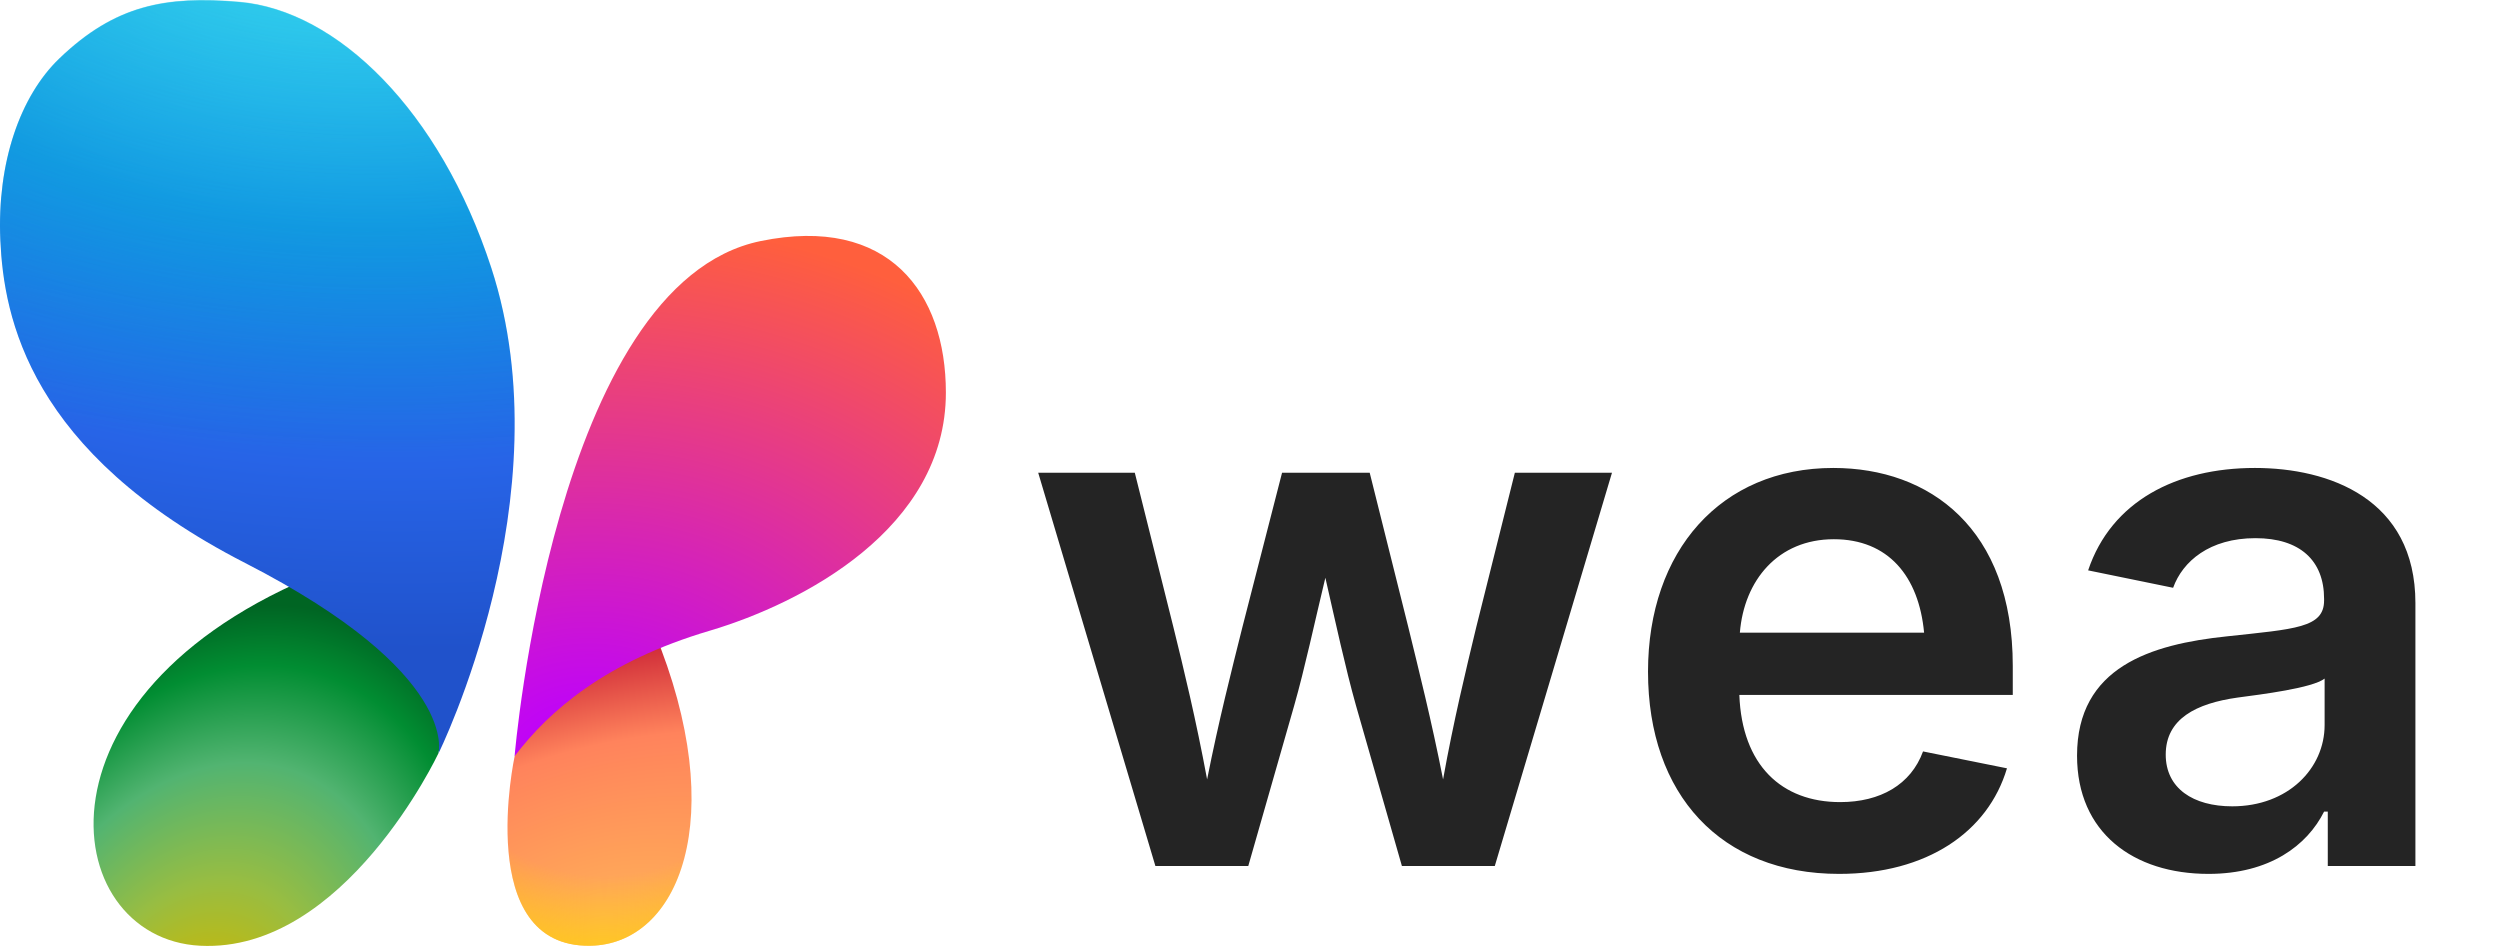
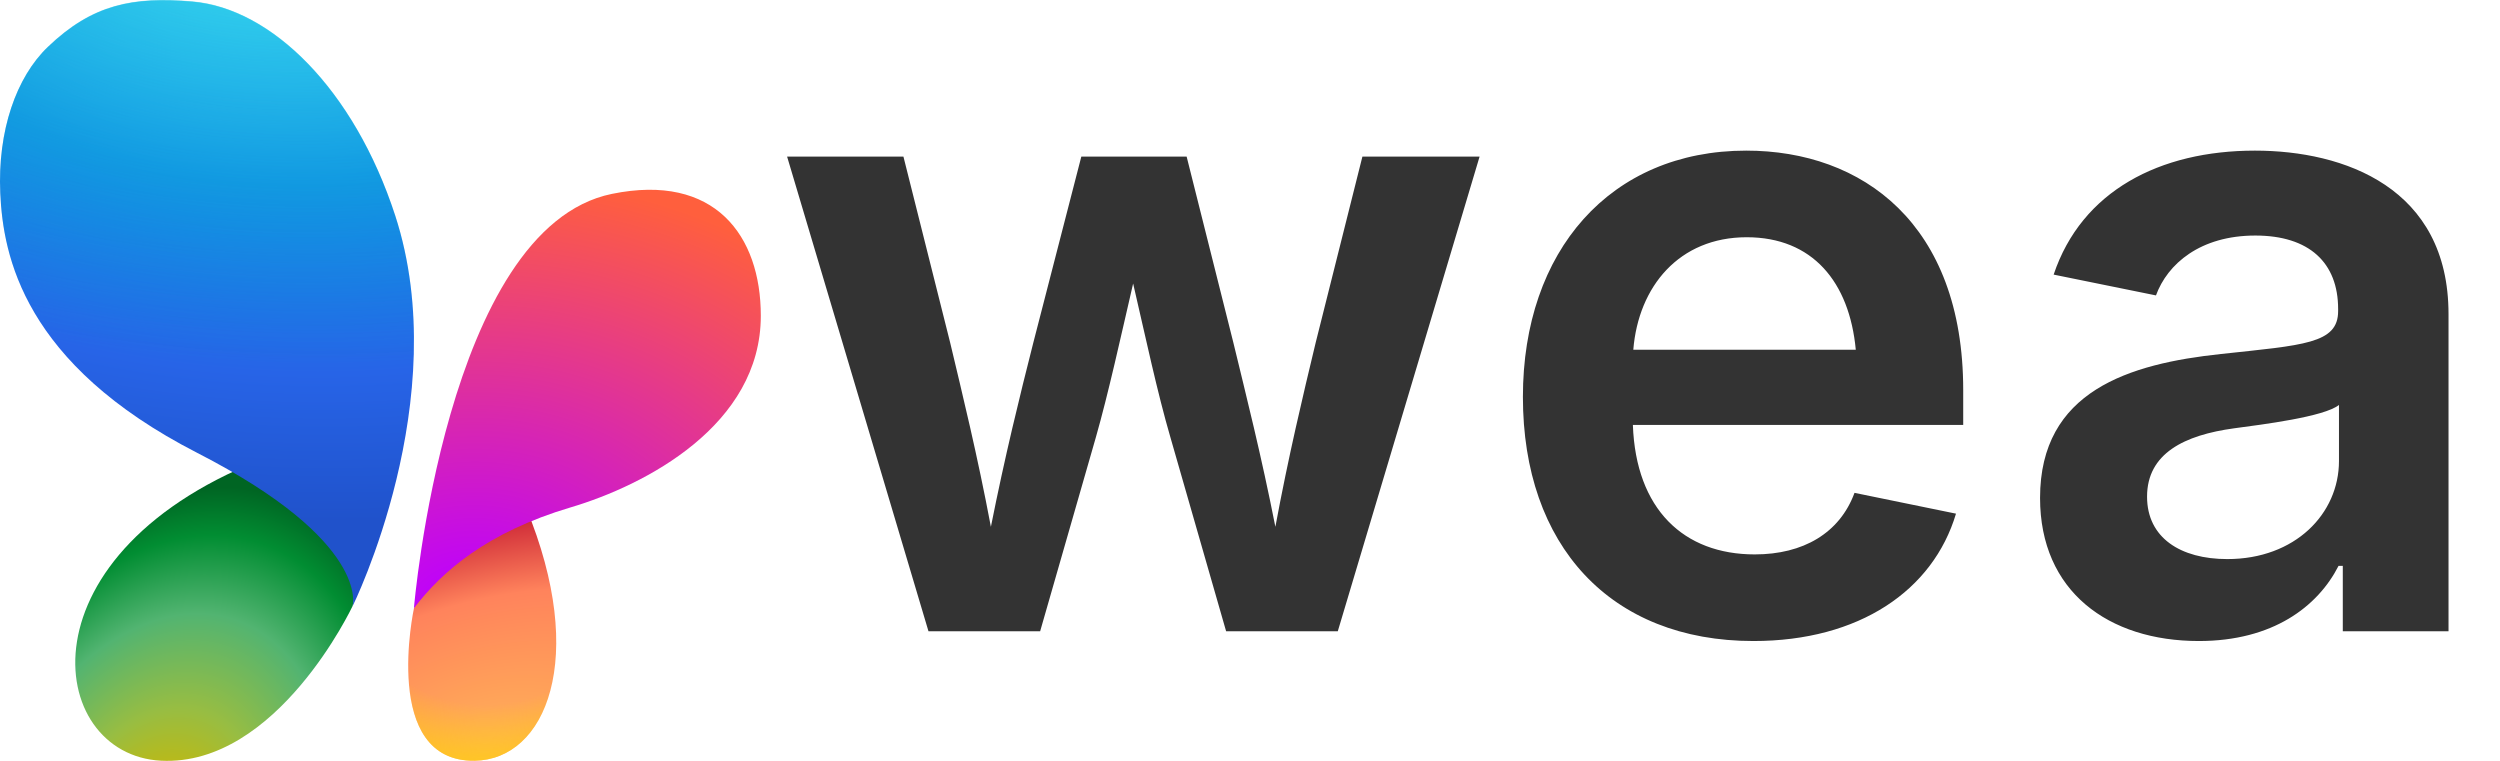
- <svg xmlns="http://www.w3.org/2000/svg" width="74" height="28" fill="none" version="1.1" id="svg25">
-   <path d="M15.234 22.383s-1.231 5.661 2.234 5.611c2.613-.038 4.184-3.752 1.895-9.302 0 0-1.945-.925-4.13 3.69Z" fill="url(#a)" id="path1" />
-   <path d="M15.234 22.383s-1.231 5.661 2.234 5.611c2.613-.038 4.184-3.752 1.895-9.302 0 0-1.945-.925-4.13 3.69Z" fill="url(#b)" id="path2" />
-   <path d="M12.978 22.297S10.2 28.21 5.926 27.994c-4.272-.216-5.334-7.74 4.075-11.23 0 0 3.883 1.507 2.976 5.533h.001Z" fill="url(#c)" id="path3" />
-   <path d="M15.232 22.383S16.4 8.388 22.517 7.135c3.787-.776 5.481 1.534 5.481 4.485 0 4.028-4.252 6.236-6.993 7.05-3.08.913-4.742 2.358-5.773 3.714v-.001Z" fill="url(#d)" id="path5" />
-   <path d="M12.977 22.306s.678-2.363-5.72-5.641C.86 13.385.113 9.405.01 7.109-.092 4.814.598 2.843 1.76 1.73 3.404.154 4.898-.127 7.082.06c2.902.25 5.942 3.221 7.46 7.87 2.205 6.755-1.565 14.376-1.565 14.376Z" fill="url(#e)" id="path6" />
-   <path d="M12.977 22.297s.678-2.364-5.72-5.642C.86 13.375.113 9.395.01 7.099c-.102-2.295.588-4.266 1.75-5.378C3.404.144 4.898-.136 7.082.05c2.902.249 5.942 3.22 7.46 7.868 2.205 6.756-1.565 14.378-1.565 14.378Z" fill="url(#f)" id="path7" />
-   <defs id="defs25">
-     <radialGradient id="a" cx="0" cy="0" r="1" gradientUnits="userSpaceOnUse" gradientTransform="matrix(-2.72413 -8.52658 15.54159 -4.96533 17.746 27.995)">
-       <stop stop-color="#FFB657" id="stop7" />
-       <stop offset=".643" stop-color="#FF835C" id="stop8" />
-       <stop offset=".961" stop-color="#CA2134" id="stop9" />
+ <svg xmlns="http://www.w3.org/2000/svg" fill="none" version="1.1" viewBox="0 0 92 28" width="92" height="28">
+   <path d="m15.234 22.383s-1.231 5.661 2.234 5.611c2.613-0.038 4.184-3.752 1.895-9.302 0 0-1.945-0.925-4.13 3.69z" fill="url(#a)" style="fill:url(#a)" />
+   <path d="m15.234 22.383s-1.231 5.661 2.234 5.611c2.613-0.038 4.184-3.752 1.895-9.302 0 0-1.945-0.925-4.13 3.69z" fill="url(#b)" style="fill:url(#b)" />
+   <path d="m12.978 22.297s-2.778 5.913-7.052 5.697c-4.272-0.216-5.334-7.74 4.075-11.23 0 0 3.883 1.507 2.976 5.533z" fill="url(#c)" style="fill:url(#c)" />
+   <path d="m15.232 22.383s1.168-13.995 7.285-15.248c3.787-0.776 5.481 1.534 5.481 4.485 0 4.028-4.252 6.236-6.993 7.05-3.08 0.913-4.742 2.358-5.773 3.714z" fill="url(#d)" style="fill:url(#d)" />
+   <path d="m12.977 22.306s0.678-2.363-5.72-5.641c-6.397-3.28-7.144-7.26-7.247-9.556-0.102-2.295 0.588-4.266 1.75-5.379 1.644-1.576 3.138-1.857 5.322-1.67 2.902 0.25 5.942 3.221 7.46 7.87 2.205 6.755-1.565 14.376-1.565 14.376z" fill="url(#e)" style="fill:url(#e)" />
+   <path d="m12.977 22.297s0.678-2.364-5.72-5.642c-6.397-3.28-7.144-7.26-7.247-9.556-0.102-2.295 0.588-4.266 1.75-5.378 1.644-1.577 3.138-1.857 5.322-1.671 2.902 0.249 5.942 3.22 7.46 7.868 2.205 6.756-1.565 14.378-1.565 14.378z" fill="url(#f)" style="fill:url(#f)" />
+   <defs>
+     <radialGradient id="a" cx="0" cy="0" r="1" gradientTransform="matrix(-2.7241 -8.5266 15.542 -4.9653 17.746 27.995)" gradientUnits="userSpaceOnUse">
+       <stop stop-color="#FFB657" offset="0" />
+       <stop stop-color="#FF835C" offset=".643" />
+       <stop stop-color="#CA2134" offset=".961" />
    </radialGradient>
-     <radialGradient id="b" cx="0" cy="0" r="1" gradientUnits="userSpaceOnUse" gradientTransform="rotate(94.548 .426 17.642) scale(10.3454 8.7988)">
-       <stop offset=".707" stop-color="#FFCD0F" stop-opacity="0" id="stop10" />
-       <stop offset="1" stop-color="#FFCD0F" id="stop11" />
+     <radialGradient id="b" cx="0" cy="0" r="1" gradientTransform="matrix(-.82033 10.313 -8.7711 -.69769 18.046 18.616)" gradientUnits="userSpaceOnUse">
+       <stop stop-color="#FFCD0F" stop-opacity="0" offset=".707" />
+       <stop stop-color="#FFCD0F" offset="1" />
    </radialGradient>
-     <radialGradient id="c" cx="0" cy="0" r="1" gradientUnits="userSpaceOnUse" gradientTransform="rotate(-71.159 25.14 12.158) scale(16.5824 10.8568)">
-       <stop offset=".045" stop-color="#FFC800" id="stop12" />
-       <stop offset=".257" stop-color="#B5BA1E" id="stop13" />
-       <stop offset=".368" stop-color="#98BD42" id="stop14" />
-       <stop offset=".587" stop-color="#52B471" id="stop15" />
-       <stop offset=".767" stop-color="#018D32" id="stop16" />
-       <stop offset=".878" stop-color="#006523" id="stop17" />
+     <radialGradient id="c" cx="0" cy="0" r="1" gradientTransform="matrix(5.3552 -15.694 10.275 3.5061 5.5147 32.025)" gradientUnits="userSpaceOnUse">
+       <stop stop-color="#FFC800" offset=".045" />
+       <stop stop-color="#B5BA1E" offset=".257" />
+       <stop stop-color="#98BD42" offset=".368" />
+       <stop stop-color="#52B471" offset=".587" />
+       <stop stop-color="#018D32" offset=".767" />
+       <stop stop-color="#006523" offset=".878" />
    </radialGradient>
-     <radialGradient id="d" cx="0" cy="0" r="1" gradientUnits="userSpaceOnUse" gradientTransform="matrix(-.31812 -16.3302 19.5232 -.38032 17.442 22.799)">
-       <stop offset=".066" stop-color="#BD00FF" id="stop18" />
-       <stop offset="1" stop-color="#FF5F3D" id="stop19" />
+     <radialGradient id="d" cx="0" cy="0" r="1" gradientTransform="matrix(-.31812 -16.33 19.523 -.38032 17.442 22.799)" gradientUnits="userSpaceOnUse">
+       <stop stop-color="#BD00FF" offset=".066" />
+       <stop stop-color="#FF5F3D" offset="1" />
    </radialGradient>
-     <radialGradient id="e" cx="0" cy="0" r="1" gradientUnits="userSpaceOnUse" gradientTransform="rotate(94.968 5.683 3.287) scale(21.167 34.1452)">
-       <stop stop-color="#3BD5FF" id="stop20" />
-       <stop offset=".417" stop-color="#0D91E1" id="stop21" />
-       <stop offset=".744" stop-color="#2764E7" id="stop22" />
-       <stop offset="1" stop-color="#2052CB" id="stop23" />
+     <radialGradient id="e" cx="0" cy="0" r="1" gradientTransform="matrix(-1.833 21.087 -34.017 -2.957 9.4498 -2.09)" gradientUnits="userSpaceOnUse">
+       <stop stop-color="#3BD5FF" offset="0" />
+       <stop stop-color="#0D91E1" offset=".417" />
+       <stop stop-color="#2764E7" offset=".744" />
+       <stop stop-color="#2052CB" offset="1" />
    </radialGradient>
-     <radialGradient id="f" cx="0" cy="0" r="1" gradientUnits="userSpaceOnUse" gradientTransform="matrix(-.58321 18.55704 -32.85658 -1.03262 10.71 -5.196)">
-       <stop stop-color="#3DEEDF" stop-opacity=".7" id="stop24" />
-       <stop offset="1" stop-color="#0D91E1" stop-opacity="0" id="stop25" />
+     <radialGradient id="f" cx="0" cy="0" r="1" gradientTransform="matrix(-.58321 18.557 -32.857 -1.0326 10.71 -5.196)" gradientUnits="userSpaceOnUse">
+       <stop stop-color="#3DEEDF" stop-opacity=".7" offset="0" />
+       <stop stop-color="#0D91E1" stop-opacity="0" offset="1" />
    </radialGradient>
  </defs>
-   <text xml:space="preserve" style="font-size:21.333px;text-align:start;writing-mode:lr-tb;direction:ltr;text-anchor:start;fill:#242424" x="30.277" y="25.629" id="text25">
-     <tspan id="tspan25" x="30.277" y="25.629" style="font-style:normal;font-variant:normal;font-weight:600;font-stretch:normal;font-size:21.333px;font-family:Inter, sans-serif;-inkscape-font-specification:'FreeSans Semi-Bold'">wea</tspan>
+   <text x="28.277" y="23.229" style="fill:#242424;font-size:32px" xml:space="preserve">
+     <tspan x="28.277" y="23.229" style="fill:#333333;font-family:Inter, sans-serif;font-size:32px;font-weight:600">wea</tspan>
  </text>
</svg>
